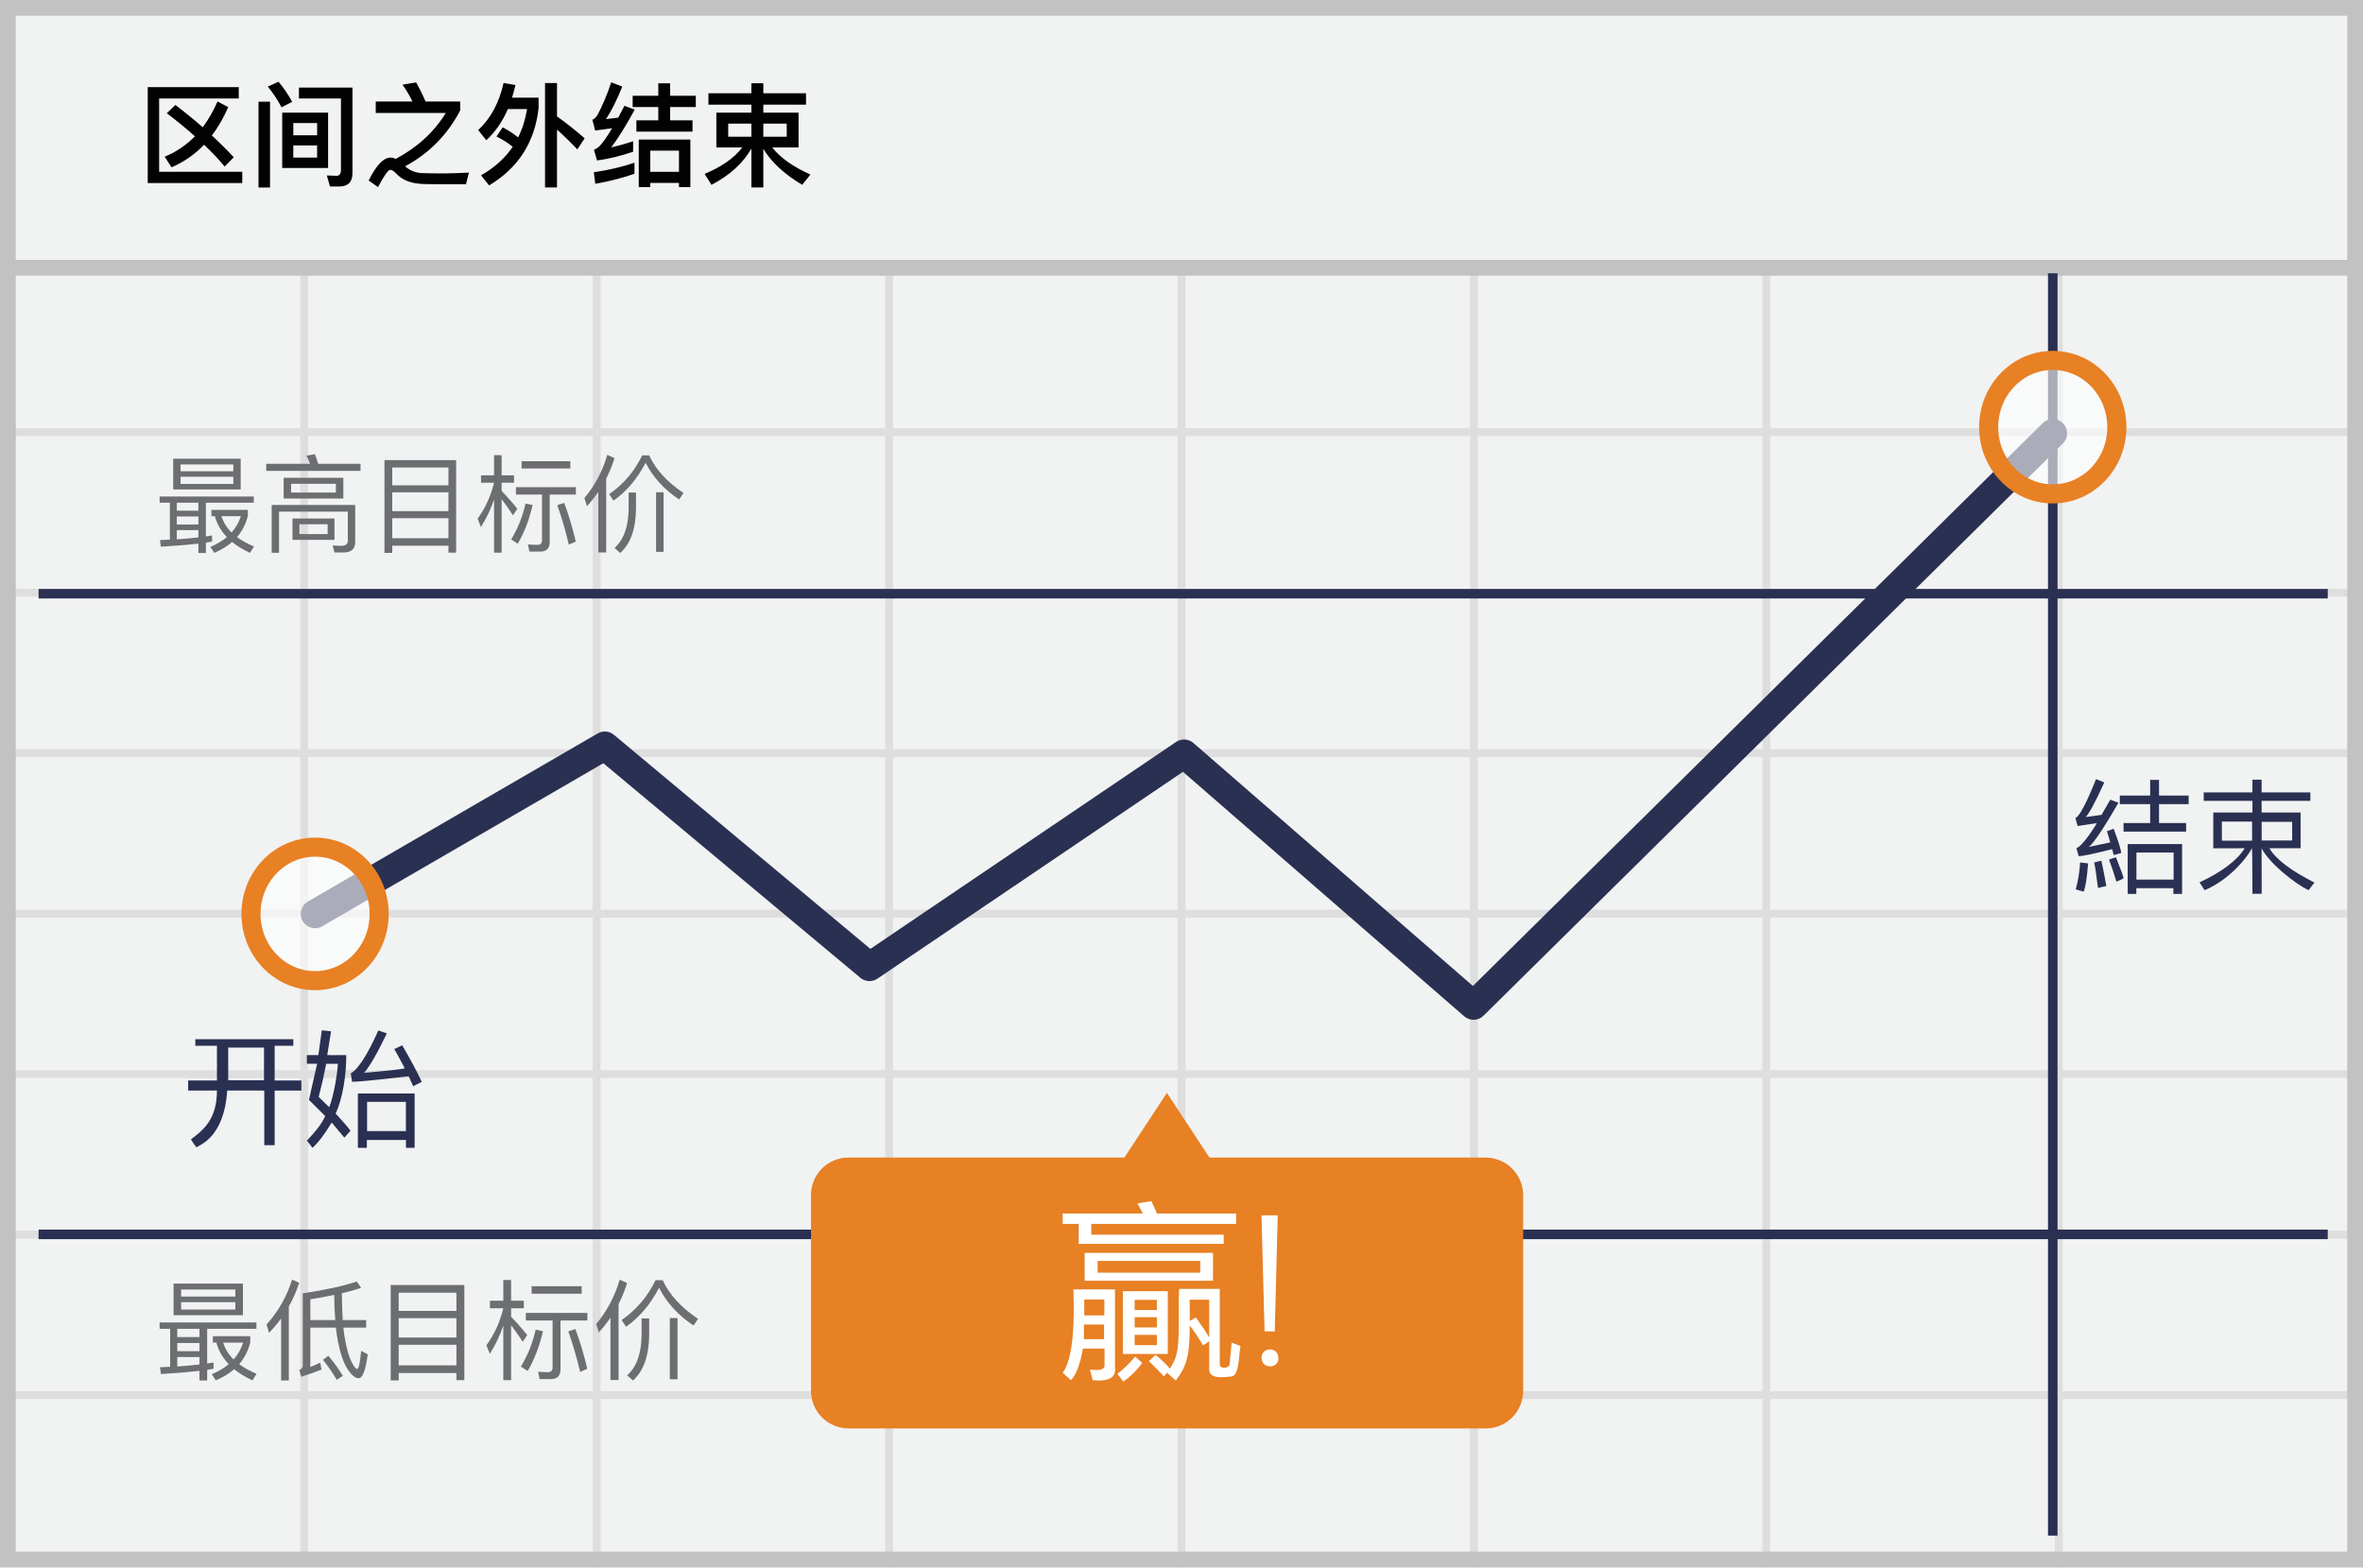
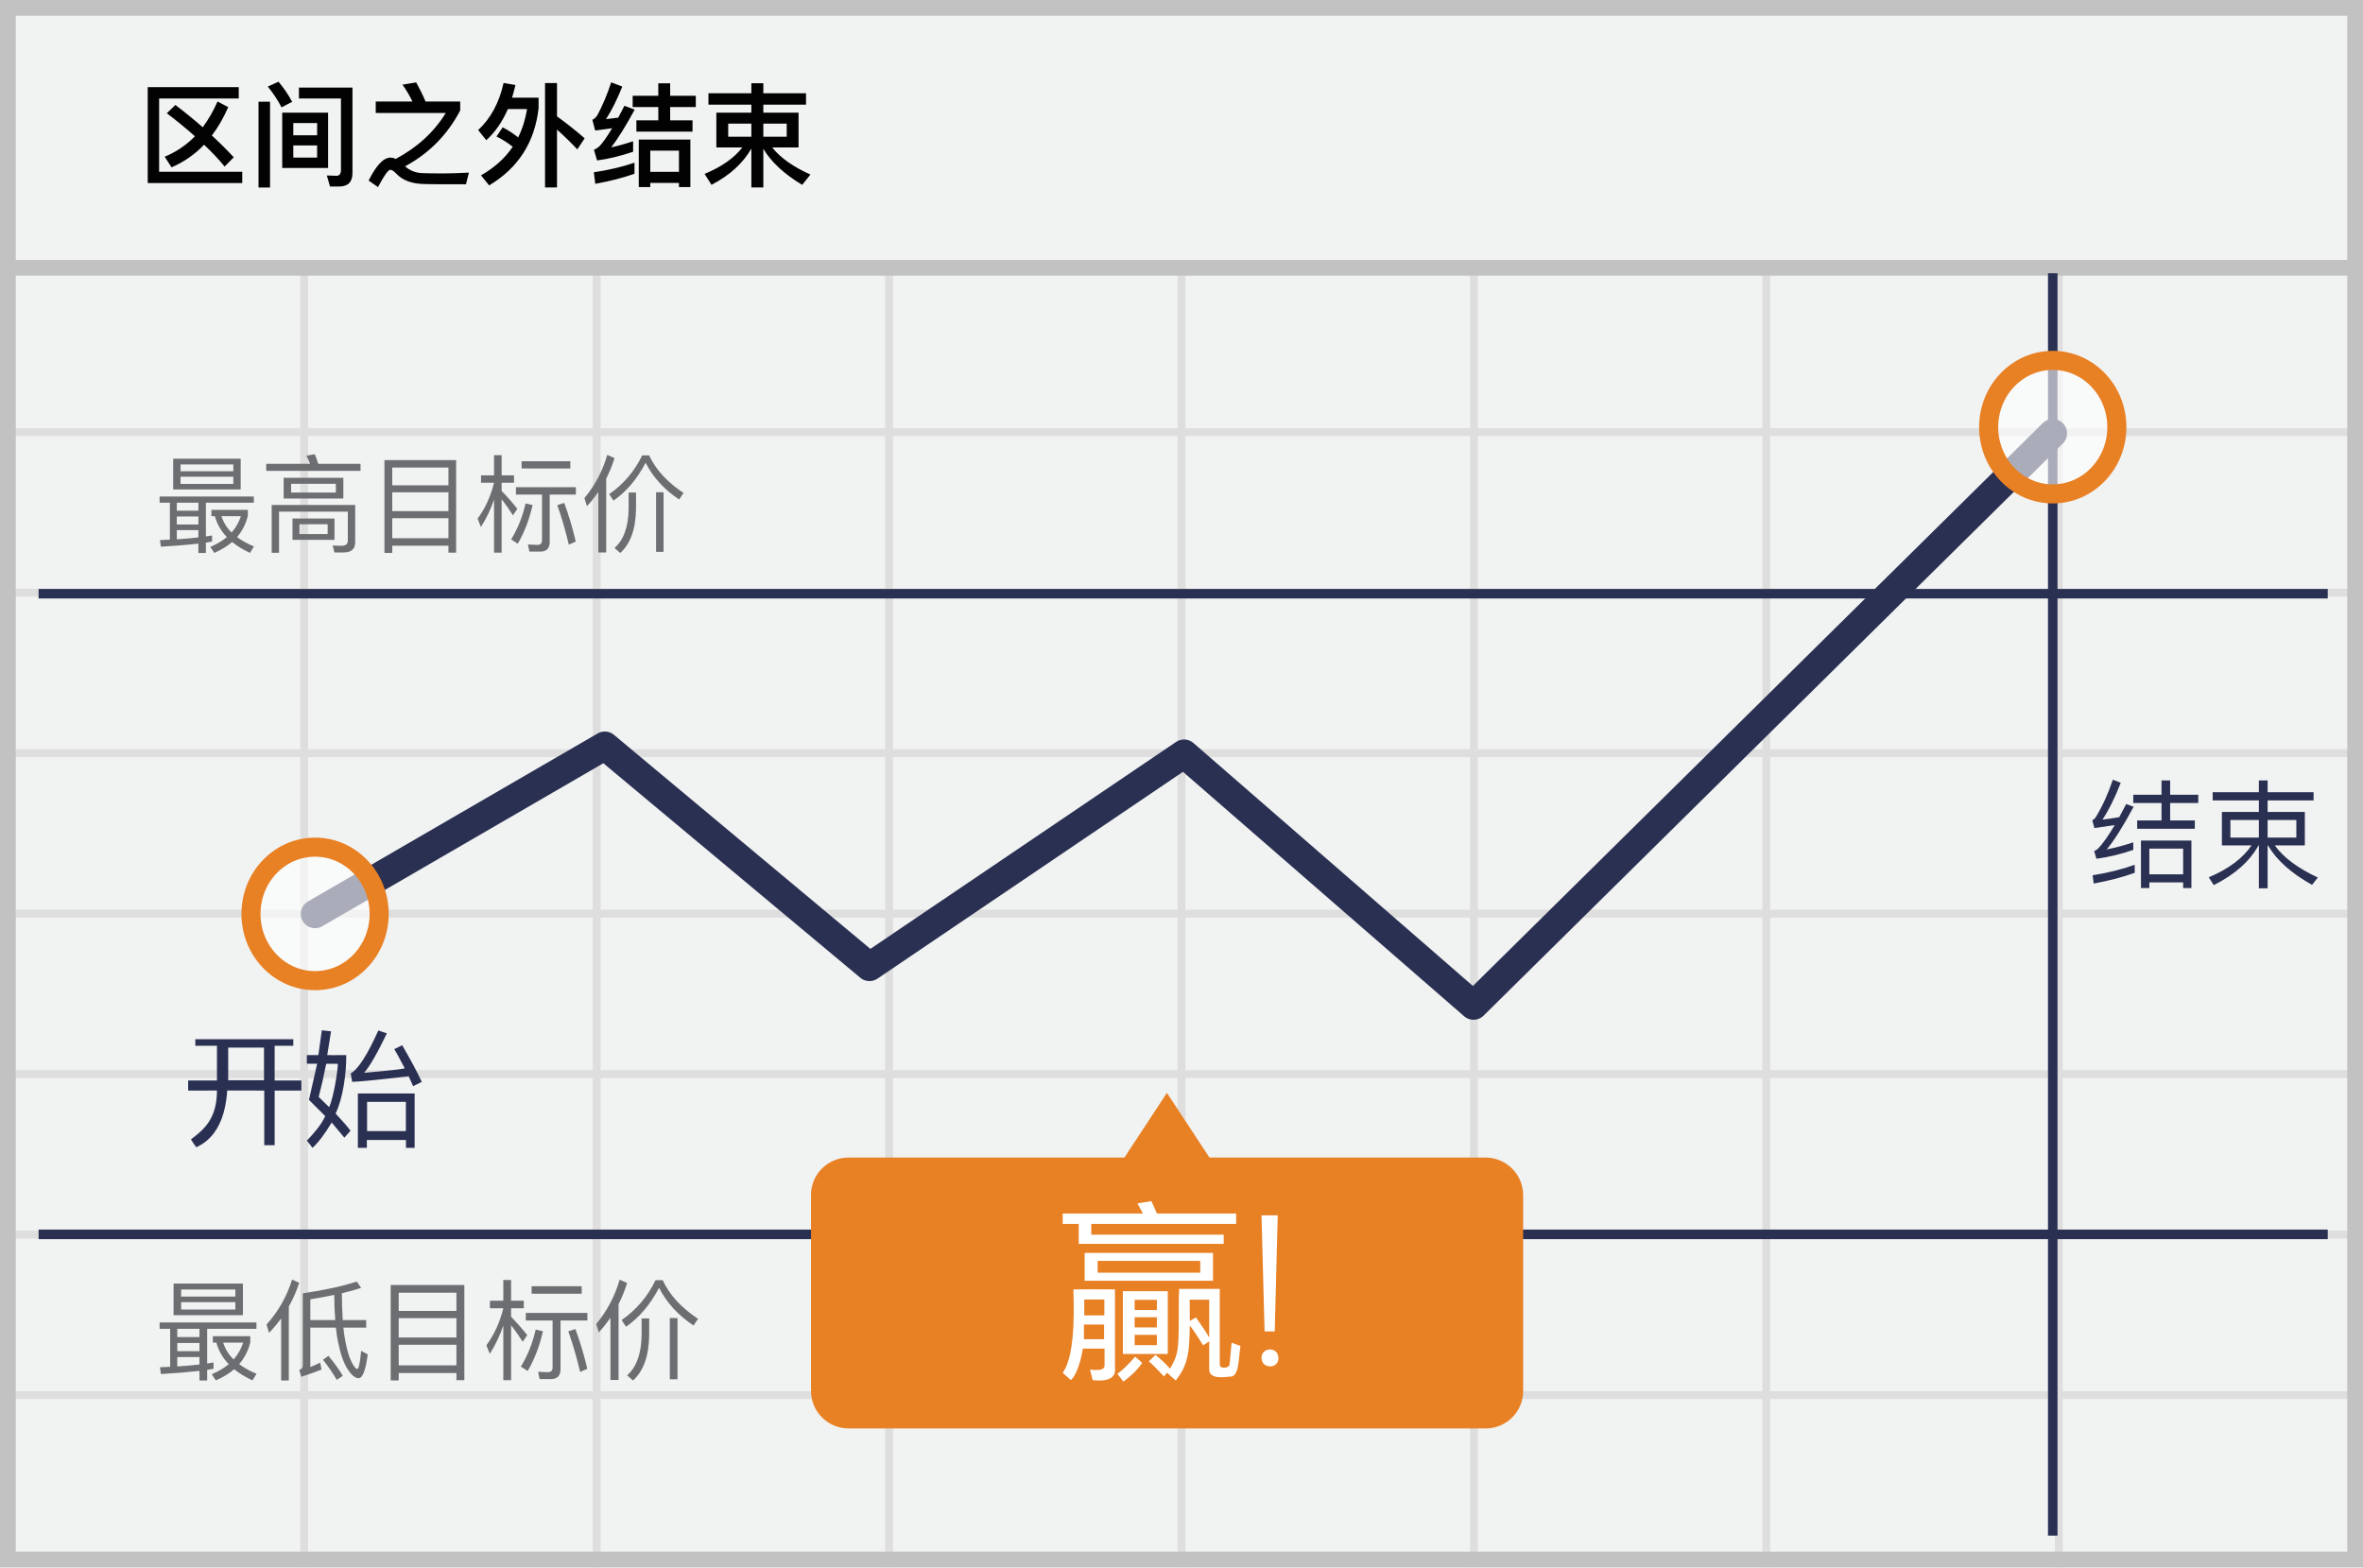
<svg xmlns="http://www.w3.org/2000/svg" width="300" height="199" viewBox="0 0 300 199">
  <g fill="none" fill-rule="evenodd">
-     <path fill="#F1F2F2" d="M0 0h300v199H0z" />
-     <path d="M39.125 55.375V74.75H75.25V55.375H39.125zm0-1H75.25V34h1v20.375h36.125V34h1v20.375H149.5V34h1v20.375h36.125V34h1v20.375h36.125V34h1v20.375h36.125V34h1v20.375H299.5v1h-37.625V74.75H299.5v1h-37.625v19.375H299.5v1h-37.625V115.5H299.5v1h-37.625v19.375H299.5v1h-37.625v19.375H299.5v1h-37.625v19.375H299.5v1h-37.625V199h-1v-21.375H224.75V199h-1v-21.375h-36.125V199h-1v-21.375H150.5V199h-1v-21.375h-36.125V199h-1v-21.375H76.25V199h-1v-21.375H39.125V199h-1v-21.375H1.5v-1h36.625V157.25H1.5v-1h36.625v-19.375H1.5v-1h36.625V116.5H1.5v-1h36.625V96.125H1.5v-1h36.625V75.75H1.5v-1h36.625V55.375H1.5v-1h36.625V34h1v20.375zm221.75 1H224.75V74.75h36.125V55.375zm-37.125 0h-36.125V74.75h36.125V55.375zm-37.125 0H150.5V74.75h36.125V55.375zm-37.125 0h-36.125V74.75H149.5V55.375zm-37.125 0H76.25V74.75h36.125V55.375zM39.125 75.75v19.375H75.25V75.75H39.125zm221.75 0H224.75v19.375h36.125V75.75zm-37.125 0h-36.125v19.375h36.125V75.75zm-37.125 0H150.5v19.375h36.125V75.75zm-37.125 0h-36.125v19.375H149.5V75.75zm-37.125 0H76.25v19.375h36.125V75.75zm-73.25 20.375V115.5H75.25V96.125H39.125zm221.75 0H224.75V115.5h36.125V96.125zm-37.125 0h-36.125V115.5h36.125V96.125zm-37.125 0H150.5V115.5h36.125V96.125zm-37.125 0h-36.125V115.5H149.5V96.125zm-37.125 0H76.25V115.5h36.125V96.125zM39.125 116.5v19.375H75.25V116.5H39.125zm221.75 0H224.75v19.375h36.125V116.5zm-37.125 0h-36.125v19.375h36.125V116.5zm-37.125 0H150.5v19.375h36.125V116.5zm-37.125 0h-36.125v19.375H149.5V116.5zm-37.125 0H76.25v19.375h36.125V116.5zm-73.25 20.375v19.375H75.25v-19.375H39.125zm221.75 0H224.75v19.375h36.125v-19.375zm-37.125 0h-36.125v19.375h36.125v-19.375zm-37.125 0H150.5v19.375h36.125v-19.375zm-37.125 0h-36.125v19.375H149.5v-19.375zm-37.125 0H76.25v19.375h36.125v-19.375zm-73.25 20.375v19.375H75.25V157.25H39.125zm221.75 0H224.75v19.375h36.125V157.25zm-37.125 0h-36.125v19.375h36.125V157.25zm-37.125 0H150.5v19.375h36.125V157.25zm-37.125 0h-36.125v19.375H149.5V157.25zm-37.125 0H76.25v19.375h36.125V157.25z" fill="#DFDEDE" />
+     <path fill="#F1F2F2" fill-rule="nonzero" d="M0 0h300v199H0z" />
+     <path d="M39.125 55.375V74.75H75.25V55.375H39.125zm0-1H75.25V34h1v20.375h36.125V34h1v20.375H149.5V34h1v20.375h36.125V34h1v20.375h36.125V34h1v20.375h36.125V34h1v20.375H299.5v1h-37.625V74.75H299.5v1h-37.625v19.375H299.5v1h-37.625V115.5H299.5v1h-37.625v19.375H299.5v1h-37.625v19.375H299.5v1h-37.625v19.375H299.5v1h-37.625V199h-1v-21.375H224.75V199h-1v-21.375h-36.125V199h-1v-21.375H150.5V199h-1v-21.375h-36.125V199h-1v-21.375H76.25V199h-1v-21.375H39.125V199h-1v-21.375H1.5v-1h36.625V157.25H1.5v-1h36.625v-19.375H1.5v-1h36.625V116.5H1.5v-1h36.625V96.125H1.5v-1h36.625V75.75H1.5v-1h36.625V55.375H1.5v-1h36.625V34h1v20.375zm221.75 1H224.75V74.75h36.125V55.375zm-37.125 0h-36.125V74.75h36.125V55.375zm-37.125 0H150.5V74.75h36.125V55.375zm-37.125 0h-36.125V74.75H149.5V55.375zm-37.125 0H76.25V74.75h36.125V55.375zM39.125 75.75v19.375H75.25V75.75H39.125zm221.75 0H224.75v19.375h36.125V75.75zm-37.125 0h-36.125v19.375h36.125V75.75zm-37.125 0H150.5v19.375h36.125V75.75zm-37.125 0h-36.125v19.375H149.5V75.75zm-37.125 0H76.25v19.375h36.125V75.75zm-73.25 20.375V115.5H75.25V96.125H39.125zm221.75 0H224.75V115.5h36.125V96.125zm-37.125 0h-36.125V115.5h36.125V96.125zm-37.125 0H150.5V115.5h36.125V96.125zm-37.125 0h-36.125V115.5H149.5V96.125zm-37.125 0H76.25V115.5h36.125V96.125zM39.125 116.5v19.375H75.25V116.5H39.125zm221.75 0H224.75v19.375h36.125V116.5zm-37.125 0h-36.125v19.375h36.125V116.5zm-37.125 0H150.5v19.375h36.125V116.5zm-37.125 0h-36.125v19.375H149.5V116.5zm-37.125 0H76.25v19.375h36.125V116.5zm-73.25 20.375v19.375H75.25v-19.375H39.125zm221.75 0H224.75v19.375h36.125v-19.375zm-37.125 0h-36.125v19.375h36.125v-19.375zm-37.125 0H150.5v19.375h36.125v-19.375zm-37.125 0h-36.125v19.375H149.5v-19.375zm-37.125 0H76.25v19.375h36.125v-19.375zm-73.25 20.375v19.375H75.25V157.25H39.125zm221.75 0H224.75v19.375h36.125V157.25zm-37.125 0h-36.125v19.375h36.125V157.25zm-37.125 0H150.5v19.375h36.125V157.25zm-37.125 0h-36.125v19.375H149.5V157.25zm-37.125 0H76.25v19.375h36.125V157.25z" fill="#DFDEDE" fill-rule="nonzero" />
    <path stroke="#C2C2C2" stroke-width="2" d="M1 1h298v197H1z" />
-     <path fill="#C2C2C2" d="M0 33h300v2H0z" />
+     <path fill="#C2C2C2" fill-rule="nonzero" d="M0 33h300v2H0z" />
    <g transform="translate(4 33.97)">
      <path d="M256.613.725V161M.9 41.412h290.625M.9 122.75h290.625" stroke="#2A3052" stroke-width="1.211" stroke-linejoin="round" />
      <path stroke="#2A3052" stroke-width="3.633" stroke-linecap="round" stroke-linejoin="round" d="M36 82.063l36.787-21.338 33.6 28.05 39.938-27.038 36.75 31.95 73.538-72.637" />
      <path d="M184.613 113H149.55l-5.4-8.213-5.4 8.213h-35.063a4.747 4.747 0 0 0-4.724 4.8v24.788a4.77 4.77 0 0 0 4.725 4.8h80.962a4.747 4.747 0 0 0 4.725-4.8V117.8a4.777 4.777 0 0 0-4.762-4.8z" fill="#E88024" fill-rule="nonzero" />
      <ellipse cx="8.363" cy="9.262" rx="8.137" ry="8.475" opacity=".6" transform="translate(248.25 11)" fill="#FFF" fill-rule="nonzero" />
      <ellipse stroke="#E88024" stroke-width="2.422" cx="256.613" cy="20.262" rx="8.137" ry="8.475" />
-       <ellipse cx="9" cy="11.063" rx="8.137" ry="8.475" opacity=".6" transform="translate(27 71)" fill="#FFF" fill-rule="nonzero" />
+       <ellipse cx="9" cy="9.063" rx="8.137" ry="8.475" opacity=".6" transform="translate(27 73)" fill="#FFF" fill-rule="nonzero" />
      <ellipse stroke="#E88024" stroke-width="2.422" cx="36" cy="82.063" rx="8.137" ry="8.475" />
    </g>
-     <path d="M22.268 13.33a62.6 62.6 0 0 1 3.47 2.825c.716-.96 1.347-2.05 1.878-3.269l1.362.717c-.602 1.362-1.29 2.566-2.08 3.599a50.763 50.763 0 0 1 2.782 2.767l-1.161 1.176c-.746-.918-1.62-1.836-2.61-2.768a12.532 12.532 0 0 1-4.129 2.868l-.874-1.348a11.38 11.38 0 0 0 3.842-2.595 57.596 57.596 0 0 0-3.57-2.925l1.09-1.046zm-3.513-2.265h11.556V12.5H20.203v9.305h10.553v1.434H18.755V11.065zm17.076 3.24h5.822v7.026H35.83v-7.025zm4.43 5.707v-1.548h-3.025v1.548h3.026zm-3.025-2.839h3.026v-1.548h-3.026v1.548zm5.807 6.51h-1.147l-.401-1.406 1.247.043c.359 0 .545-.258.545-.76V12.5h-5.334v-1.376h6.796v10.853c0 1.133-.573 1.706-1.706 1.706zM32.82 12.914h1.463v10.897H32.82V12.915zm2.538-2.538c.66.774 1.233 1.62 1.735 2.552l-1.348.703a15.319 15.319 0 0 0-1.749-2.639l1.362-.616zm17.478.086c.402.717.803 1.52 1.19 2.423h4.402v1.133c-1.62 3.097-3.957 5.462-6.997 7.097.573.516 1.262.803 2.065.86.673.029 1.634.043 2.881.043.76 0 1.807-.043 3.155-.1l-.373 1.477h-2.552c-1.276 0-2.194-.015-2.739-.029-1.577-.029-2.752-.459-3.555-1.319-.316-.33-.56-.488-.76-.488-.273 0-.789.732-1.563 2.194l-1.19-.831c.975-1.95 1.892-2.911 2.781-2.911.187 0 .359.029.53.115a.288.288 0 0 1 .116.057c2.752-1.462 4.874-3.412 6.366-5.835h-8.89v-1.463h4.66A14.952 14.952 0 0 0 51.1 10.75l1.735-.287zm16.36.086h1.52v4.23a47.149 47.149 0 0 1 3.512 2.781l-.932 1.405a43.515 43.515 0 0 0-2.58-2.509v7.341h-1.52V10.55zm-5.377 5.62c.702.359 1.362.789 1.964 1.277.545-1.09.918-2.295 1.133-3.6h-2.438c-.688 1.592-1.591 2.911-2.738 3.958l-1.032-1.29c1.591-1.477 2.666-3.47 3.226-5.98l1.505.259c-.129.559-.272 1.09-.43 1.606h3.37v1.333c-.488 4.33-2.582 7.6-6.28 9.807l-1.033-1.276c1.692-.96 3.04-2.165 4.029-3.627a10.957 10.957 0 0 0-2.065-1.305l.789-1.162zm16.732 4.488v1.405c-1.462.516-3.111.947-4.975 1.276l-.187-1.462c1.965-.301 3.685-.703 5.162-1.219zM77.598 10.45l1.405.544c-.674 1.678-1.362 3.054-2.065 4.13a56.964 56.964 0 0 0 1.548-.187c.244-.473.502-.975.79-1.505l1.304.487c-1.176 2.165-2.18 3.757-2.982 4.79.917-.201 1.835-.46 2.781-.775v1.333c-1.62.545-3.14.918-4.574 1.104l-.401-1.347c.258-.115.487-.258.674-.43.43-.43.975-1.205 1.634-2.309-.688.086-1.405.187-2.15.287l-.359-1.362c.23-.1.43-.287.617-.545.688-1.276 1.276-2.681 1.778-4.215zm2.724 1.706h3.254v-1.577h1.506v1.577h3.255v1.434h-3.255v1.691h2.839v1.434h-7.126V15.28h2.781V13.59h-3.254v-1.434zm7.326 5.563v6.036H86.2v-.53h-3.642v.53h-1.462v-6.036h6.552zm-5.09 4.1H86.2v-2.695h-3.642v2.696zm7.384-9.979h5.449v-1.276h1.52v1.276h5.42v1.449h-5.42v1.018h4.473v4.416h-3.34c1.003 1.29 2.623 2.437 4.846 3.44l-1.047 1.305c-2.294-1.376-3.929-2.896-4.932-4.573v4.903h-1.52v-4.932c-1.061 1.864-2.753 3.398-5.061 4.602l-.875-1.39c2.15-.89 3.742-2.008 4.789-3.355h-3.298v-4.416h4.445v-1.018h-5.449v-1.449zm9.937 5.52v-1.663H96.91v1.663h2.968zm-4.488 0v-1.663h-2.94v1.663h2.94z" fill="#020202" />
-     <path d="M20.265 63.037h11.96v.786h-6.088v4.286c.27-.041.542-.082.786-.122v.772c-.244.041-.515.082-.786.136v1.315h-.95v-1.193c-1.288.15-2.875.285-4.76.393l-.122-.84 1.262-.055v-4.692h-1.302v-.786zm2.183 5.438a57.333 57.333 0 0 0 2.74-.244v-.923h-2.74v1.167zm0-1.885h2.74v-1.017h-2.74v1.017zm0-1.75h2.74v-1.017h-2.74v1.017zm-.461-6.604h8.57v3.906h-8.57v-3.906zm7.635 3.2v-.908h-6.7v.909h6.7zm-6.7-1.6h6.7v-.867h-6.7v.868zm4.354 5.696h-.434v-.8h4.624v.76a6.453 6.453 0 0 1-1.37 2.698c.597.447 1.302.84 2.143 1.193l-.502.814c-.895-.42-1.654-.882-2.265-1.383-.623.542-1.383 1.003-2.264 1.383l-.502-.76c.814-.352 1.519-.759 2.102-1.247a6.078 6.078 0 0 1-1.532-2.658zm2.129 2.075a5.879 5.879 0 0 0 1.18-2.075h-2.469a4.943 4.943 0 0 0 1.289 2.075zm10.563-9.94c.15.366.299.773.434 1.22h5.37v.895H33.798v-.895h5.56a8.103 8.103 0 0 0-.46-1.03l1.07-.19zm3.635 12.476h-1.14l-.23-.882 1.085.04c.556 0 .84-.216.84-.65v-3.689h-8.732v5.221h-.936v-6.075h10.604v4.746c0 .855-.501 1.289-1.491 1.289zm-7.594-9.48h7.58v2.631h-7.58v-2.63zm6.631 1.872v-1.112h-5.682v1.112h5.682zm-5.506 3.295h5.33v2.713h-5.33V65.83zm4.462 1.98v-1.247h-3.58v1.247h3.58zm16.313-9.397V70.17h-.976v-.882H49.8v.909h-.99V58.413h9.1zM49.8 68.339h7.133v-2.55H49.8v2.55zm0-3.444h7.133v-2.387H49.8v2.387zm0-3.282h7.133v-2.251H49.8v2.251zm12.923-3.824h.963v2.563h1.573v.936h-1.573v1.044a30.78 30.78 0 0 1 1.994 2.264l-.556.828a28.374 28.374 0 0 0-1.438-2.048v6.794h-.963v-6.753a16.017 16.017 0 0 1-1.668 3.498l-.42-1.058c.976-1.328 1.668-2.86 2.088-4.57H61.07v-.935h1.654v-2.563zm4 6.13l.896.203c-.434 1.898-1.071 3.525-1.885 4.909l-.84-.543c.84-1.37 1.45-2.888 1.83-4.57zm4.91-.069a40.88 40.88 0 0 1 1.464 4.91l-.881.393c-.448-1.885-.936-3.553-1.465-5.018l.882-.285zm-3.038 6.184h-1.383l-.19-.908c.434.027.841.054 1.234.054.366 0 .556-.204.556-.597v-5.79h-3.309v-.936h7.608v.936h-3.322v6.034c0 .8-.407 1.207-1.194 1.207zm-2.373-11.472h6.184v.922h-6.184v-.922zm9.737 3.892a16.92 16.92 0 0 1-1.438 1.817l-.325-1.03a15.067 15.067 0 0 0 2.902-5.493l.922.42a16.876 16.876 0 0 1-1.058 2.604v9.37H75.96v-7.688zm7.336.04h.95v7.567h-.95v-7.567zm-3.485.041h.936v2.048c-.027 2.563-.692 4.434-1.994 5.627l-.732-.637c1.166-1.03 1.763-2.698 1.79-4.99v-2.048zm1.722-4.719h.882c.84 1.817 2.305 3.404 4.366 4.773l-.556.828c-1.898-1.262-3.322-2.821-4.258-4.665-1.085 2.074-2.44 3.675-4.082 4.814l-.542-.827c1.817-1.262 3.214-2.902 4.19-4.923zM20.265 167.904h12.291v.809H26.3v4.403c.279-.041.557-.083.808-.125v.794c-.25.042-.53.084-.808.14v1.351h-.975v-1.226a86.402 86.402 0 0 1-4.892.404l-.125-.864 1.296-.056v-4.821h-1.338v-.809zm2.243 5.589a58.919 58.919 0 0 0 2.816-.251v-.948h-2.816v1.199zm0-1.938h2.816v-1.045h-2.816v1.045zm0-1.797h2.816v-1.045h-2.816v1.045zm-.473-6.787h8.807v4.013h-8.807v-4.013zm7.846 3.289v-.934h-6.885v.934h6.885zm-6.885-1.645h6.885v-.892h-6.885v.892zm4.474 5.853h-.446v-.822h4.752v.78a6.632 6.632 0 0 1-1.408 2.774c.614.46 1.338.864 2.202 1.226l-.515.836c-.92-.432-1.7-.905-2.328-1.421-.64.557-1.421 1.031-2.327 1.421l-.516-.78c.837-.362 1.561-.78 2.16-1.282a6.247 6.247 0 0 1-1.574-2.732zm2.188 2.133a6.042 6.042 0 0 0 1.212-2.133h-2.536a5.08 5.08 0 0 0 1.324 2.133zm9.74-4.042v5.003c.433-.167.851-.362 1.255-.557l.167.878c-.724.292-1.588.599-2.564.92l-.265-.864c.293-.098.446-.28.446-.544v-9.184c2.94-.446 5.226-.947 6.857-1.505l.557.808c-.697.237-1.505.46-2.452.683.013 1.31.055 2.44.111 3.4h2.982v.962h-2.898c.055.6.139 1.13.223 1.575.223 1.24.501 2.174.822 2.801.306.585.543.878.724.878.182-.014.349-.78.488-2.313l.836.46c-.264 2.006-.655 3.024-1.156 3.024-.432 0-.892-.377-1.38-1.115-.502-.767-.906-1.895-1.212-3.387a16.554 16.554 0 0 1-.293-1.923h-3.247zm3.039-4.153c-.92.195-1.937.377-3.038.558v2.634h3.163a36.754 36.754 0 0 1-.125-3.192zm-.739 7.735c.78.947 1.394 1.798 1.826 2.536l-.767.516a22.243 22.243 0 0 0-1.755-2.55l.696-.502zm-4.612-9.686l.905.418a17.145 17.145 0 0 1-1.324 3.01v9.393h-.975v-7.873c-.474.64-.976 1.24-1.533 1.825l-.32-1.059a15.241 15.241 0 0 0 3.247-5.714zm21.865.697v12.083h-1.003v-.906h-7.33v.933H49.6v-12.11h9.351zm-8.334 10.201h7.33v-2.62h-7.33v2.62zm0-3.54h7.33v-2.452h-7.33v2.452zm0-3.372h7.33v-2.313h-7.33v2.313zm13.281-3.93h.99v2.634h1.616v.961h-1.616v1.074a31.63 31.63 0 0 1 2.048 2.327l-.57.85c-.572-.878-1.06-1.575-1.478-2.104v6.982h-.99v-6.94a16.46 16.46 0 0 1-1.714 3.595l-.432-1.087c1.004-1.366 1.714-2.94 2.146-4.697h-1.7v-.961h1.7v-2.634zm4.112 6.3l.92.208c-.447 1.951-1.102 3.623-1.938 5.045l-.864-.557c.864-1.408 1.491-2.969 1.882-4.697zm5.044-.07a42.012 42.012 0 0 1 1.505 5.044l-.905.404c-.46-1.937-.962-3.65-1.505-5.156l.905-.293zm-3.121 6.354H68.51l-.195-.933c.446.027.864.055 1.268.055.377 0 .572-.209.572-.613v-5.95h-3.4v-.962h7.817v.961H71.16v6.202c0 .822-.418 1.24-1.226 1.24zm-2.44-11.79h6.356v.948h-6.355v-.948zm10.007 4a17.389 17.389 0 0 1-1.477 1.867l-.335-1.059a15.484 15.484 0 0 0 2.983-5.644l.947.432a17.343 17.343 0 0 1-1.087 2.676v9.63H77.5v-7.902zm7.54.042h.975v7.776h-.976v-7.776zm-3.582.042h.961v2.104c-.028 2.634-.71 4.557-2.048 5.783l-.753-.655c1.199-1.059 1.812-2.773 1.84-5.128v-2.104zm1.77-4.85h.905c.865 1.867 2.37 3.498 4.488 4.905l-.571.85c-1.952-1.296-3.415-2.898-4.376-4.794-1.115 2.133-2.509 3.777-4.195 4.948l-.558-.85c1.868-1.296 3.303-2.983 4.307-5.06z" fill="#6D6E71" />
-     <g fill="#2A3052">
-       <path d="M266.106 98.917l1.052.423c-1.146 2.511-1.934 3.977-2.364 4.398l2.011-.28 1.112-1.93c-.033-.011.314.117 1.042.385-1.656 2.851-3.06 5.075-3.768 5.612l2.726-.57-.426-1.43.856-.3c.632 1.697.948 2.722.948 3.077-.533.142-.85.23-.948.264l-.19-.756c-2.34.595-3.754.893-4.242.893a14.75 14.75 0 0 1-.298-1.03c.678-.163 2.203-2.448 2.585-3.167l-2.436.365c-.1-.368-.193-.71-.28-1.023.494-.155 1.368-1.799 2.62-4.93zM267.761 109.134a8.01 8.01 0 0 1 .876-.29c.64 1.595.96 2.484.96 2.669-.052.057-.353.198-.903.422a49.991 49.991 0 0 0-.933-2.801zM266.786 109.279c.074.29.627 3.095.627 3.208l-1.056.254c-.22-1.742-.383-2.82-.487-3.232.406-.125.483-.125.916-.23zM264.085 109.5l1.015.123c-.134 1.776-.321 2.973-.563 3.59a40.545 40.545 0 0 0-1.012-.298c.302-1.055.489-2.194.56-3.415zM269.127 101.006v1.092h3.854v2.397h-3.382v1.09h7.944v-1.09h-3.438v-2.397h3.76v-1.092h-3.76v-1.993h-1.124v1.993zM275.927 113.5v-.729h-4.706v.729h-1.097v-6.331h6.906v6.331h-1.103zm.03-5.257h-4.723v3.441h4.724v-3.441zM285.963 100.608v-1.615h1.164v1.615h6.19v1.074h-6.19v1.48h4.951v4.536h-3.957c.795 1.378 2.706 2.834 5.733 4.366-.06.037-.315.358-.765.962-1.695-.811-4.968-3.382-5.962-5.328l.01 5.784h-1.174c-.008-3.976-.03-5.9-.064-5.774-1.034 1.836-3.311 4.176-6.005 5.318l-.648-.996c2.856-1.333 4.765-2.777 5.728-4.332l-3.983.01v-4.546h4.972v-1.48h-6.184v-1.074h6.184zm-.043 3.7h-3.837v2.426h3.837v-2.427zm1.214 2.401h3.874v-2.369h-3.874v2.37z" />
-     </g>
-     <g fill="#2A3052">
+     <path d="M22.268 13.33a62.6 62.6 0 0 1 3.47 2.825c.716-.96 1.347-2.05 1.878-3.269l1.362.717c-.602 1.362-1.29 2.566-2.08 3.599a50.763 50.763 0 0 1 2.782 2.767l-1.161 1.176c-.746-.918-1.62-1.836-2.61-2.768a12.532 12.532 0 0 1-4.129 2.868l-.874-1.348a11.38 11.38 0 0 0 3.842-2.595 57.596 57.596 0 0 0-3.57-2.925l1.09-1.046zm-3.513-2.265h11.556V12.5H20.203v9.305h10.553v1.434H18.755V11.065zm17.076 3.24h5.822v7.026H35.83v-7.025zm4.43 5.707v-1.548h-3.025v1.548h3.026zm-3.025-2.839h3.026v-1.548h-3.026v1.548zm5.807 6.51h-1.147l-.401-1.406 1.247.043c.359 0 .545-.258.545-.76V12.5h-5.334v-1.376h6.796v10.853c0 1.133-.573 1.706-1.706 1.706zM32.82 12.914h1.463v10.897H32.82V12.915zm2.538-2.538c.66.774 1.233 1.62 1.735 2.552l-1.348.703a15.319 15.319 0 0 0-1.749-2.639l1.362-.616zm17.478.086c.402.717.803 1.52 1.19 2.423h4.402v1.133c-1.62 3.097-3.957 5.462-6.997 7.097.573.516 1.262.803 2.065.86.673.029 1.634.043 2.881.043.76 0 1.807-.043 3.155-.1l-.373 1.477h-2.552c-1.276 0-2.194-.015-2.739-.029-1.577-.029-2.752-.459-3.555-1.319-.316-.33-.56-.488-.76-.488-.273 0-.789.732-1.563 2.194l-1.19-.831c.975-1.95 1.892-2.911 2.781-2.911.187 0 .359.029.53.115a.288.288 0 0 1 .116.057c2.752-1.462 4.874-3.412 6.366-5.835h-8.89v-1.463h4.66A14.952 14.952 0 0 0 51.1 10.75l1.735-.287zm16.36.086h1.52v4.23a47.149 47.149 0 0 1 3.512 2.781l-.932 1.405a43.515 43.515 0 0 0-2.58-2.509v7.341h-1.52V10.55zm-5.377 5.62c.702.359 1.362.789 1.964 1.277.545-1.09.918-2.295 1.133-3.6h-2.438c-.688 1.592-1.591 2.911-2.738 3.958l-1.032-1.29c1.591-1.477 2.666-3.47 3.226-5.98l1.505.259c-.129.559-.272 1.09-.43 1.606h3.37v1.333c-.488 4.33-2.582 7.6-6.28 9.807l-1.033-1.276c1.692-.96 3.04-2.165 4.029-3.627a10.957 10.957 0 0 0-2.065-1.305l.789-1.162zm16.732 4.488v1.405c-1.462.516-3.111.947-4.975 1.276l-.187-1.462c1.965-.301 3.685-.703 5.162-1.219zM77.598 10.45l1.405.544c-.674 1.678-1.362 3.054-2.065 4.13a56.964 56.964 0 0 0 1.548-.187c.244-.473.502-.975.79-1.505l1.304.487c-1.176 2.165-2.18 3.757-2.982 4.79.917-.201 1.835-.46 2.781-.775v1.333c-1.62.545-3.14.918-4.574 1.104l-.401-1.347c.258-.115.487-.258.674-.43.43-.43.975-1.205 1.634-2.309-.688.086-1.405.187-2.15.287l-.359-1.362c.23-.1.43-.287.617-.545.688-1.276 1.276-2.681 1.778-4.215zm2.724 1.706h3.254v-1.577h1.506v1.577h3.255v1.434h-3.255v1.691h2.839v1.434h-7.126V15.28h2.781V13.59h-3.254v-1.434zm7.326 5.563v6.036H86.2v-.53h-3.642v.53h-1.462v-6.036h6.552zm-5.09 4.1H86.2v-2.695h-3.642v2.696zm7.384-9.979h5.449v-1.276h1.52v1.276h5.42v1.449h-5.42v1.018h4.473v4.416h-3.34c1.003 1.29 2.623 2.437 4.846 3.44l-1.047 1.305c-2.294-1.376-3.929-2.896-4.932-4.573v4.903h-1.52v-4.932c-1.061 1.864-2.753 3.398-5.061 4.602l-.875-1.39c2.15-.89 3.742-2.008 4.789-3.355h-3.298v-4.416h4.445v-1.018h-5.449v-1.449zm9.937 5.52v-1.663H96.91v1.663h2.968zm-4.488 0v-1.663h-2.94v1.663h2.94z" fill="#020202" fill-rule="nonzero" />
+     <path d="M20.265 63.037h11.96v.786h-6.088v4.286c.27-.041.542-.082.786-.122v.772c-.244.041-.515.082-.786.136v1.315h-.95v-1.193c-1.288.15-2.875.285-4.76.393l-.122-.84 1.262-.055v-4.692h-1.302v-.786zm2.183 5.438a57.333 57.333 0 0 0 2.74-.244v-.923h-2.74v1.167zm0-1.885h2.74v-1.017h-2.74v1.017zm0-1.75h2.74v-1.017h-2.74v1.017zm-.461-6.604h8.57v3.906h-8.57v-3.906zm7.635 3.2v-.908h-6.7v.909h6.7zm-6.7-1.6h6.7v-.867h-6.7v.868zm4.354 5.696h-.434v-.8h4.624v.76a6.453 6.453 0 0 1-1.37 2.698c.597.447 1.302.84 2.143 1.193l-.502.814c-.895-.42-1.654-.882-2.265-1.383-.623.542-1.383 1.003-2.264 1.383l-.502-.76c.814-.352 1.519-.759 2.102-1.247a6.078 6.078 0 0 1-1.532-2.658zm2.129 2.075a5.879 5.879 0 0 0 1.18-2.075h-2.469a4.943 4.943 0 0 0 1.289 2.075zm10.563-9.94c.15.366.299.773.434 1.22h5.37v.895H33.798v-.895h5.56a8.103 8.103 0 0 0-.46-1.03l1.07-.19zm3.635 12.476h-1.14l-.23-.882 1.085.04c.556 0 .84-.216.84-.65v-3.689h-8.732v5.221h-.936v-6.075h10.604v4.746c0 .855-.501 1.289-1.491 1.289zm-7.594-9.48h7.58v2.631h-7.58v-2.63zm6.631 1.872v-1.112h-5.682v1.112h5.682zm-5.506 3.295h5.33v2.713h-5.33V65.83zm4.462 1.98v-1.247h-3.58v1.247h3.58zm16.313-9.397V70.17h-.976v-.882H49.8v.909h-.99V58.413h9.1zM49.8 68.339h7.133v-2.55H49.8v2.55zm0-3.444h7.133v-2.387H49.8v2.387zm0-3.282h7.133v-2.251H49.8v2.251zm12.923-3.824h.963v2.563h1.573v.936h-1.573v1.044a30.78 30.78 0 0 1 1.994 2.264l-.556.828a28.374 28.374 0 0 0-1.438-2.048v6.794h-.963v-6.753a16.017 16.017 0 0 1-1.668 3.498l-.42-1.058c.976-1.328 1.668-2.86 2.088-4.57H61.07v-.935h1.654v-2.563zm4 6.13l.896.203c-.434 1.898-1.071 3.525-1.885 4.909l-.84-.543c.84-1.37 1.45-2.888 1.83-4.57zm4.91-.069a40.88 40.88 0 0 1 1.464 4.91l-.881.393c-.448-1.885-.936-3.553-1.465-5.018l.882-.285zm-3.038 6.184h-1.383l-.19-.908c.434.027.841.054 1.234.054.366 0 .556-.204.556-.597v-5.79h-3.309v-.936h7.608v.936h-3.322v6.034c0 .8-.407 1.207-1.194 1.207zm-2.373-11.472h6.184v.922h-6.184v-.922zm9.737 3.892a16.92 16.92 0 0 1-1.438 1.817l-.325-1.03a15.067 15.067 0 0 0 2.902-5.493l.922.42a16.876 16.876 0 0 1-1.058 2.604v9.37H75.96v-7.688zm7.336.04h.95v7.567h-.95v-7.567zm-3.485.041h.936v2.048c-.027 2.563-.692 4.434-1.994 5.627l-.732-.637c1.166-1.03 1.763-2.698 1.79-4.99v-2.048zm1.722-4.719h.882c.84 1.817 2.305 3.404 4.366 4.773l-.556.828c-1.898-1.262-3.322-2.821-4.258-4.665-1.085 2.074-2.44 3.675-4.082 4.814l-.542-.827c1.817-1.262 3.214-2.902 4.19-4.923zM20.265 167.904h12.291v.809H26.3v4.403c.279-.041.557-.083.808-.125v.794c-.25.042-.53.084-.808.14v1.351h-.975v-1.226a86.402 86.402 0 0 1-4.892.404l-.125-.864 1.296-.056v-4.821h-1.338v-.809zm2.243 5.589a58.919 58.919 0 0 0 2.816-.251v-.948h-2.816v1.199zm0-1.938h2.816v-1.045h-2.816v1.045zm0-1.797h2.816v-1.045h-2.816v1.045zm-.473-6.787h8.807v4.013h-8.807v-4.013zm7.846 3.289v-.934h-6.885v.934h6.885zm-6.885-1.645h6.885v-.892h-6.885v.892zm4.474 5.853h-.446v-.822h4.752v.78a6.632 6.632 0 0 1-1.408 2.774c.614.46 1.338.864 2.202 1.226l-.515.836c-.92-.432-1.7-.905-2.328-1.421-.64.557-1.421 1.031-2.327 1.421l-.516-.78c.837-.362 1.561-.78 2.16-1.282a6.247 6.247 0 0 1-1.574-2.732zm2.188 2.133a6.042 6.042 0 0 0 1.212-2.133h-2.536a5.08 5.08 0 0 0 1.324 2.133zm9.74-4.042v5.003c.433-.167.851-.362 1.255-.557l.167.878c-.724.292-1.588.599-2.564.92l-.265-.864c.293-.098.446-.28.446-.544v-9.184c2.94-.446 5.226-.947 6.857-1.505l.557.808c-.697.237-1.505.46-2.452.683.013 1.31.055 2.44.111 3.4h2.982v.962h-2.898c.055.6.139 1.13.223 1.575.223 1.24.501 2.174.822 2.801.306.585.543.878.724.878.182-.014.349-.78.488-2.313l.836.46c-.264 2.006-.655 3.024-1.156 3.024-.432 0-.892-.377-1.38-1.115-.502-.767-.906-1.895-1.212-3.387a16.554 16.554 0 0 1-.293-1.923h-3.247zm3.039-4.153c-.92.195-1.937.377-3.038.558v2.634h3.163a36.754 36.754 0 0 1-.125-3.192zm-.739 7.735c.78.947 1.394 1.798 1.826 2.536l-.767.516a22.243 22.243 0 0 0-1.755-2.55l.696-.502zm-4.612-9.686l.905.418a17.145 17.145 0 0 1-1.324 3.01v9.393h-.975v-7.873c-.474.64-.976 1.24-1.533 1.825l-.32-1.059a15.241 15.241 0 0 0 3.247-5.714zm21.865.697v12.083h-1.003v-.906h-7.33v.933H49.6v-12.11h9.351zm-8.334 10.201h7.33v-2.62h-7.33v2.62zm0-3.54h7.33v-2.452h-7.33v2.452zm0-3.372h7.33v-2.313h-7.33v2.313zm13.281-3.93h.99v2.634h1.616v.961h-1.616v1.074a31.63 31.63 0 0 1 2.048 2.327l-.57.85c-.572-.878-1.06-1.575-1.478-2.104v6.982h-.99v-6.94a16.46 16.46 0 0 1-1.714 3.595l-.432-1.087c1.004-1.366 1.714-2.94 2.146-4.697h-1.7v-.961h1.7v-2.634zm4.112 6.3l.92.208c-.447 1.951-1.102 3.623-1.938 5.045l-.864-.557c.864-1.408 1.491-2.969 1.882-4.697zm5.044-.07a42.012 42.012 0 0 1 1.505 5.044l-.905.404c-.46-1.937-.962-3.65-1.505-5.156l.905-.293zm-3.121 6.354H68.51l-.195-.933c.446.027.864.055 1.268.055.377 0 .572-.209.572-.613v-5.95h-3.4v-.962h7.817v.961H71.16v6.202c0 .822-.418 1.24-1.226 1.24zm-2.44-11.79h6.356v.948h-6.355v-.948zm10.007 4a17.389 17.389 0 0 1-1.477 1.867l-.335-1.059a15.484 15.484 0 0 0 2.983-5.644l.947.432a17.343 17.343 0 0 1-1.087 2.676v9.63H77.5v-7.902zm7.54.042h.975v7.776h-.976v-7.776zm-3.582.042h.961v2.104c-.028 2.634-.71 4.557-2.048 5.783l-.753-.655c1.199-1.059 1.812-2.773 1.84-5.128v-2.104zm1.77-4.85h.905c.865 1.867 2.37 3.498 4.488 4.905l-.571.85c-1.952-1.296-3.415-2.898-4.376-4.794-1.115 2.133-2.509 3.777-4.195 4.948l-.558-.85c1.868-1.296 3.303-2.983 4.307-5.06z" fill="#6D6E71" fill-rule="nonzero" />
+     <g fill="#2A3052" fill-rule="nonzero">
      <path d="M40.858 130.81l1.172.132-.484 3.016c.156.012.96.012 2.41 0 .04 2.215-.417 5.52-1.348 7.419 1.001 1.076 1.63 1.807 1.89 2.192l-.782.87-1.604-1.915c-.936 1.534-1.75 2.604-2.442 3.208a17.114 17.114 0 0 0-.713-.906c.906-.968 1.8-1.957 2.333-3.12l-2.067-2.06 1.04-4.59h-1.306v-1.098h1.463l.438-3.148zm2.035 4.254h-1.479a65.61 65.61 0 0 1-.953 4.203c.55.535.991.97 1.324 1.302.566-1.209 1.108-4.646 1.108-5.505zM48.035 130.831l1.08.37c-1.24 2.573-2.204 4.242-2.89 5.008 3.127-.272 4.848-.461 5.164-.569-.766-1.452-1.21-2.266-1.334-2.44l1.008-.49c1.088 1.873 1.917 3.421 2.487 4.646l-1.096.552-.57-1.259c-3.952.456-6.344.691-7.176.707a29.34 29.34 0 0 0-.182-1.073c.937-.515 2.106-2.332 3.509-5.452zM51.54 145.732v-.995h-4.964v.995h-1.14v-6.898h7.204v6.898h-1.1zm-.009-5.836h-4.927v3.715h4.927v-3.715zM24.797 132.776v-.832h12.44v.832h-2.368v4.406h3.391v1.28H34.87v6.942h-1.32v-6.942l-4.706-.01c-.352 5.926-3.52 6.952-3.916 7.212a9.79 9.79 0 0 1-.686-1.001c1.545-1.184 3.302-2.506 3.302-6.212-1.32.007-2.793.036-3.658.01v-1.279h3.658v-4.406h-2.746zm8.72.232h-4.545v4.146h4.544v-4.146z" />
    </g>
-     <g fill="#FFF">
+     <g fill="#FFF" fill-rule="nonzero">
      <path d="M160.548 169.042h1.29l.38-14.74h-2.061zM160.163 172.49c.081.788.666.99 1.142.99.476 0 1-.358 1-.99 0-.94-.664-1.162-1.108-1.162-.445 0-1.115.371-1.034 1.161z" />
      <g>
        <path d="M144.12 172.243c.349.298.645.565.89.802-.711 1.045-1.802 1.961-2.392 2.369a197.26 197.26 0 0 1-.76-.983c.702-.515 1.456-1.244 2.262-2.188zM148.26 163.939v7.965h-5.705v-7.965h5.705zm-1.386 5.543h-2.821v1.298h2.821v-1.298zm0-2.242h-2.821v1.297h2.821v-1.297zm0-2.21h-2.821v1.297h2.821v-1.298zM156.934 155.395v-1.323h-10.047c-.61-1.34-.842-1.863-.696-1.573l-1.787.293.698 1.28h-10.185v1.323h2.034v2.532h18.407v-1.167h-16.811v-1.365h18.387zM137.705 159.07h16.294v3.537h-16.294v-3.537zm1.65 1.015v1.498h13.023v-1.498h-13.024zM136.274 163.71c1.753-.016 3.513-.016 5.28 0v9.672c0 .511.442 2.199-2.828 1.845l-.347-1.341c1.235.16 1.852-.008 1.852-.504v-2.158h-2.744c-.369 2.048-.879 3.382-1.53 4.003-.2-.168-.547-.479-1.04-.931 1.822-2.464 1.34-9.795 1.357-10.585zm1.338 4.457v1.866h2.558v-1.866h-2.558zm2.592-3.173h-2.548v2.012h2.548v-2.012z" />
        <path d="M153.517 170.307l-.778.5c-.76-1.24-1.324-2.076-1.69-2.508-.018 1.473-.073 2.538-.164 3.195-.295 2.133-1.085 3.034-1.612 3.781l-1.12-.992-.372.479c-.982-1.038-1.625-1.68-1.929-1.928.323-.305.606-.574.847-.808a13.138 13.138 0 0 1 1.836 1.744c.244-.442.738-1.109.952-2.373.287-1.688.091-5.97.217-7.756a603.27 603.27 0 0 1 5.154 0v9.565c-.059.655 1.244.54 1.244 0l.263-2.727c.221.092.594.227 1.118.404-.247 1.665-.172 3.686-1.118 3.879-.671.032-2.848.492-2.848-.89v-3.565zm0-.43v-4.859h-2.478c.014 1.003.02 1.902.015 2.697l.773-.455c.847 1.183 1.41 2.04 1.69 2.57v.047z" />
      </g>
    </g>
+     <path d="M271.016 109.796v1.02c-1.53.555-3.255 1.005-5.205 1.365l-.135-1.05c2.04-.33 3.81-.78 5.34-1.335zm-2.775-10.8l1.005.39c-.765 1.95-1.545 3.51-2.325 4.68.705-.09 1.41-.195 2.13-.315.285-.54.585-1.095.885-1.665l.945.345c-1.365 2.535-2.505 4.335-3.42 5.415a26.668 26.668 0 0 0 3.375-.9v.96c-1.62.555-3.18.93-4.68 1.125l-.285-.975c.195-.09.36-.195.495-.315.57-.585 1.275-1.575 2.115-2.985-.855.135-1.71.255-2.58.375l-.27-.99c.165-.075.315-.21.45-.405.84-1.38 1.56-2.955 2.16-4.74zm2.595 1.905h3.585v-1.815h1.095v1.815h3.57v1.05h-3.57v2.22h3.135v1.05h-7.32v-1.05h3.09v-2.22h-3.585v-1.05zm7.38 5.82v6.03h-1.05v-.72h-4.29v.72h-1.065v-6.03h6.405zm-5.34 4.29h4.29v-3.27h-4.29v3.27zm8.04-10.425h5.865v-1.5h1.11v1.5h5.835v1.035h-5.835v1.47h4.725v4.245h-3.81c1.08 1.53 2.91 2.88 5.46 4.08l-.735.93c-2.655-1.485-4.515-3.15-5.595-5.01h-.045v5.445h-1.11v-5.445h-.045c-1.14 2.04-3.03 3.72-5.685 5.04l-.63-.99c2.49-1.05 4.305-2.4 5.43-4.05h-3.765v-4.245h4.695v-1.47h-5.865v-1.035zm10.62 5.76v-2.235h-3.645v2.235h3.645zm-4.755 0v-2.235h-3.615v2.235h3.615z" fill="#2A3052" />
  </g>
</svg>
